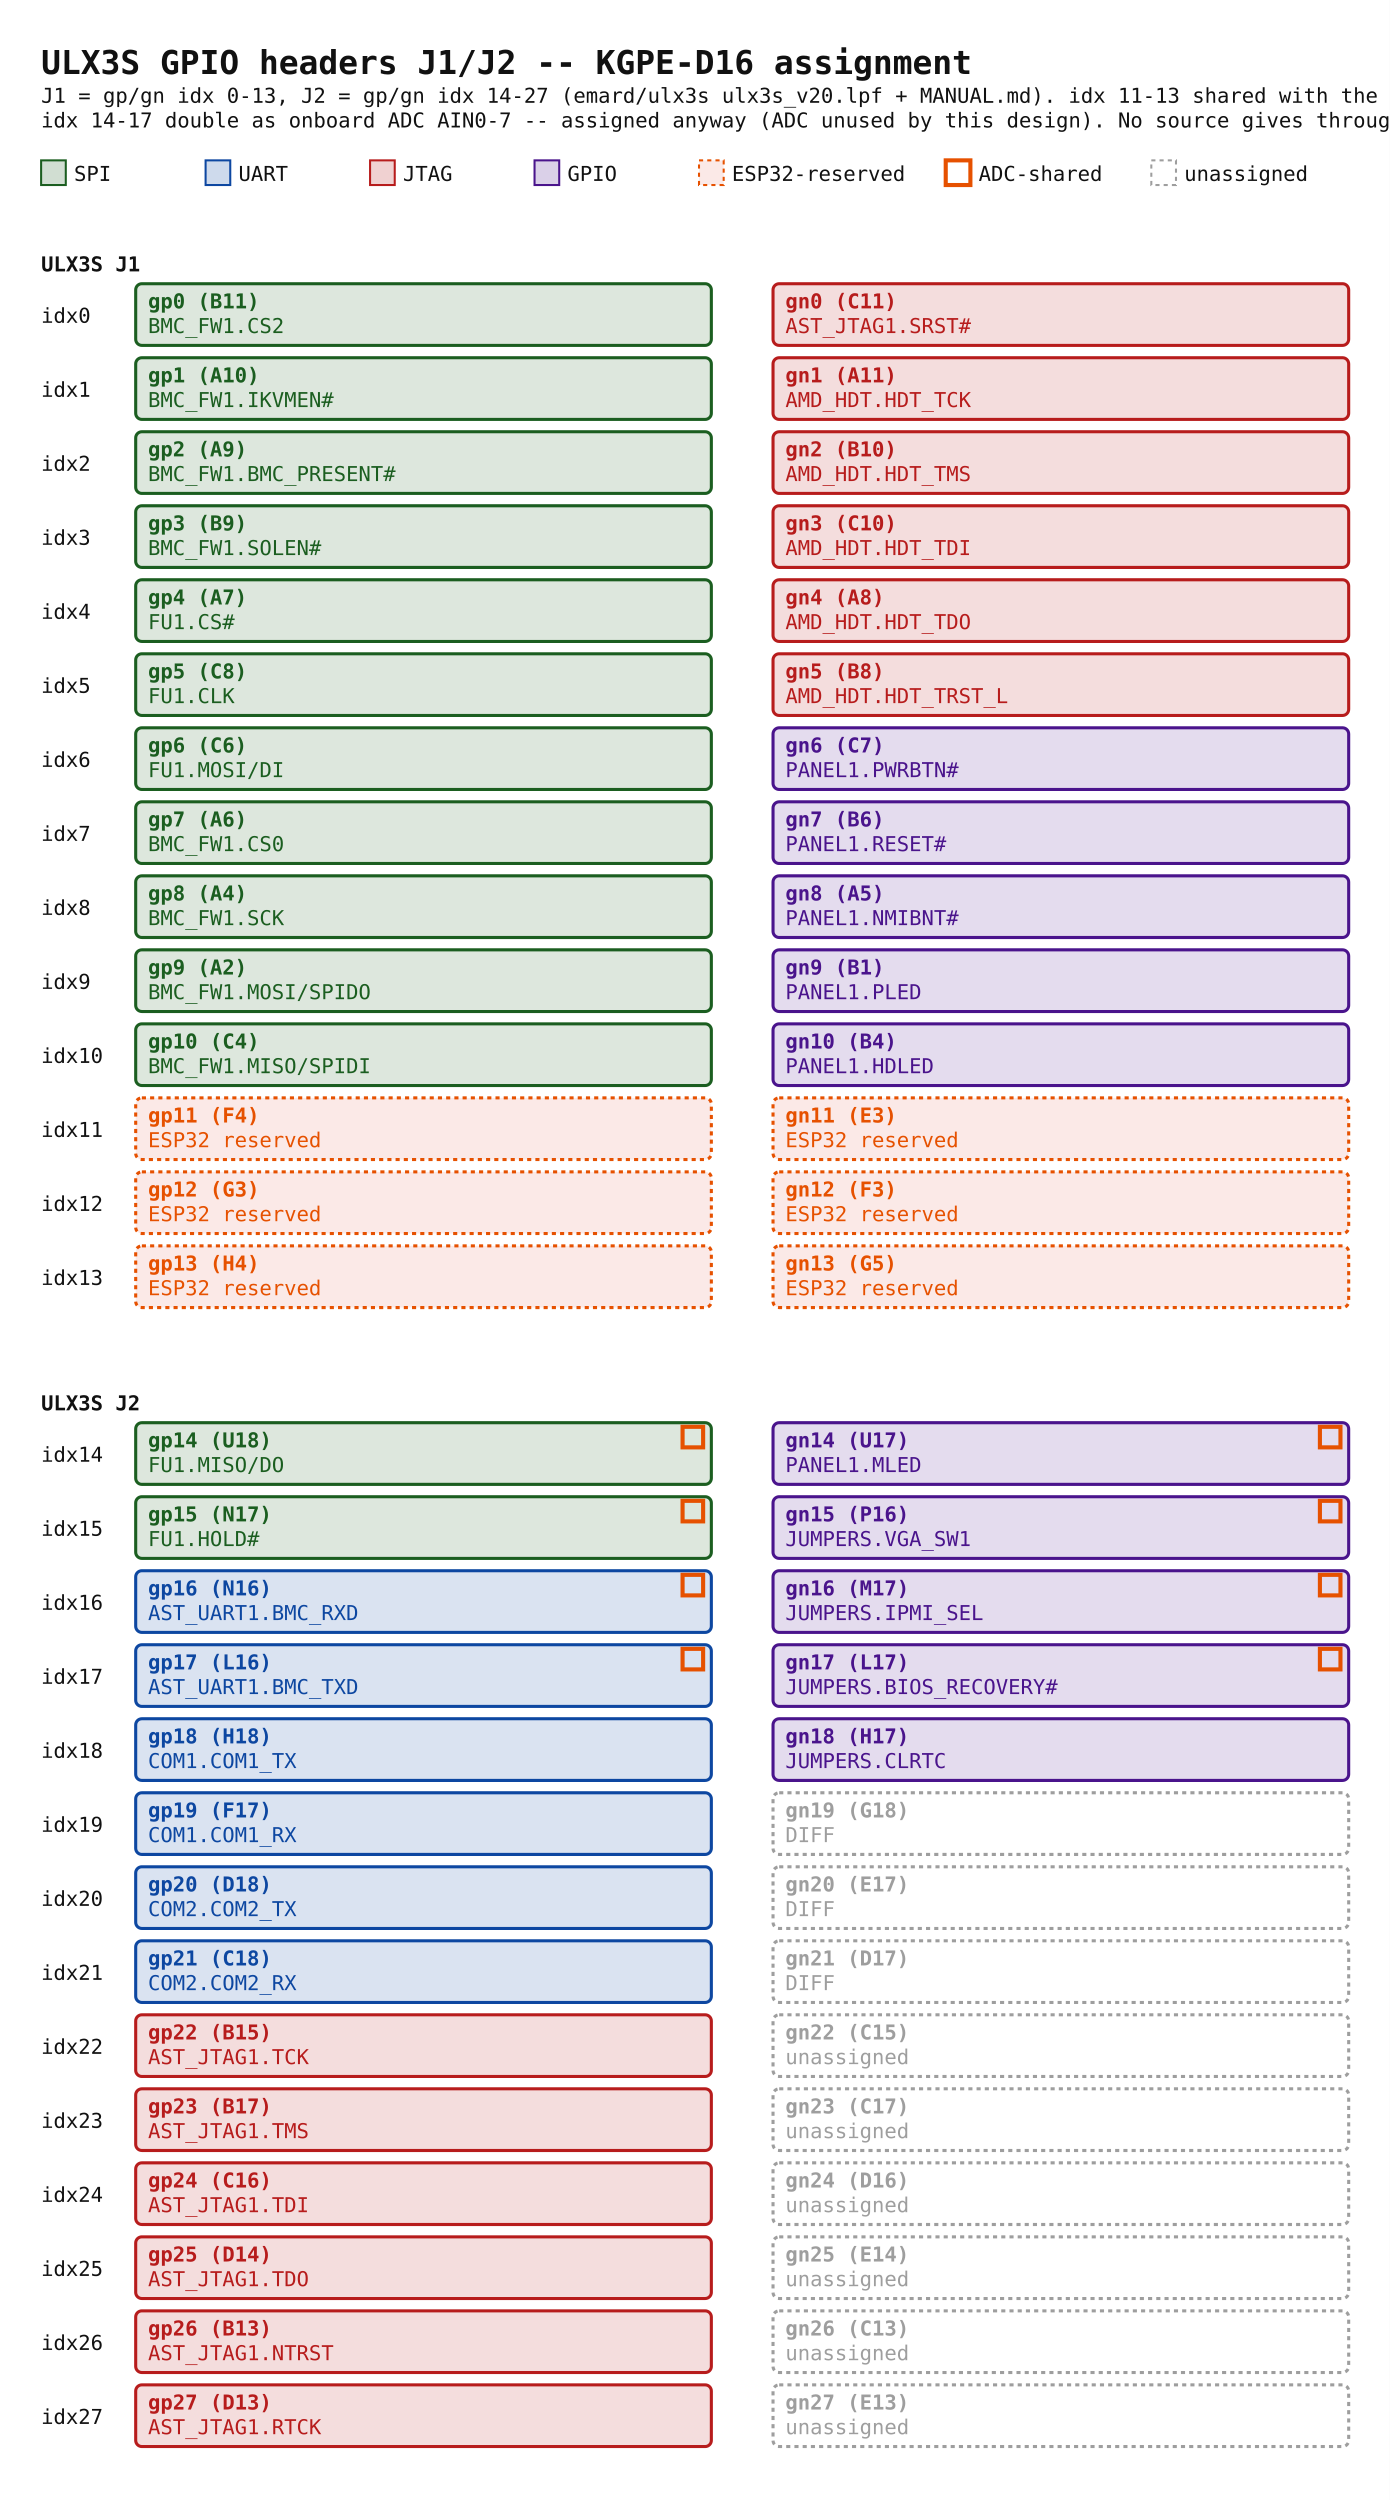
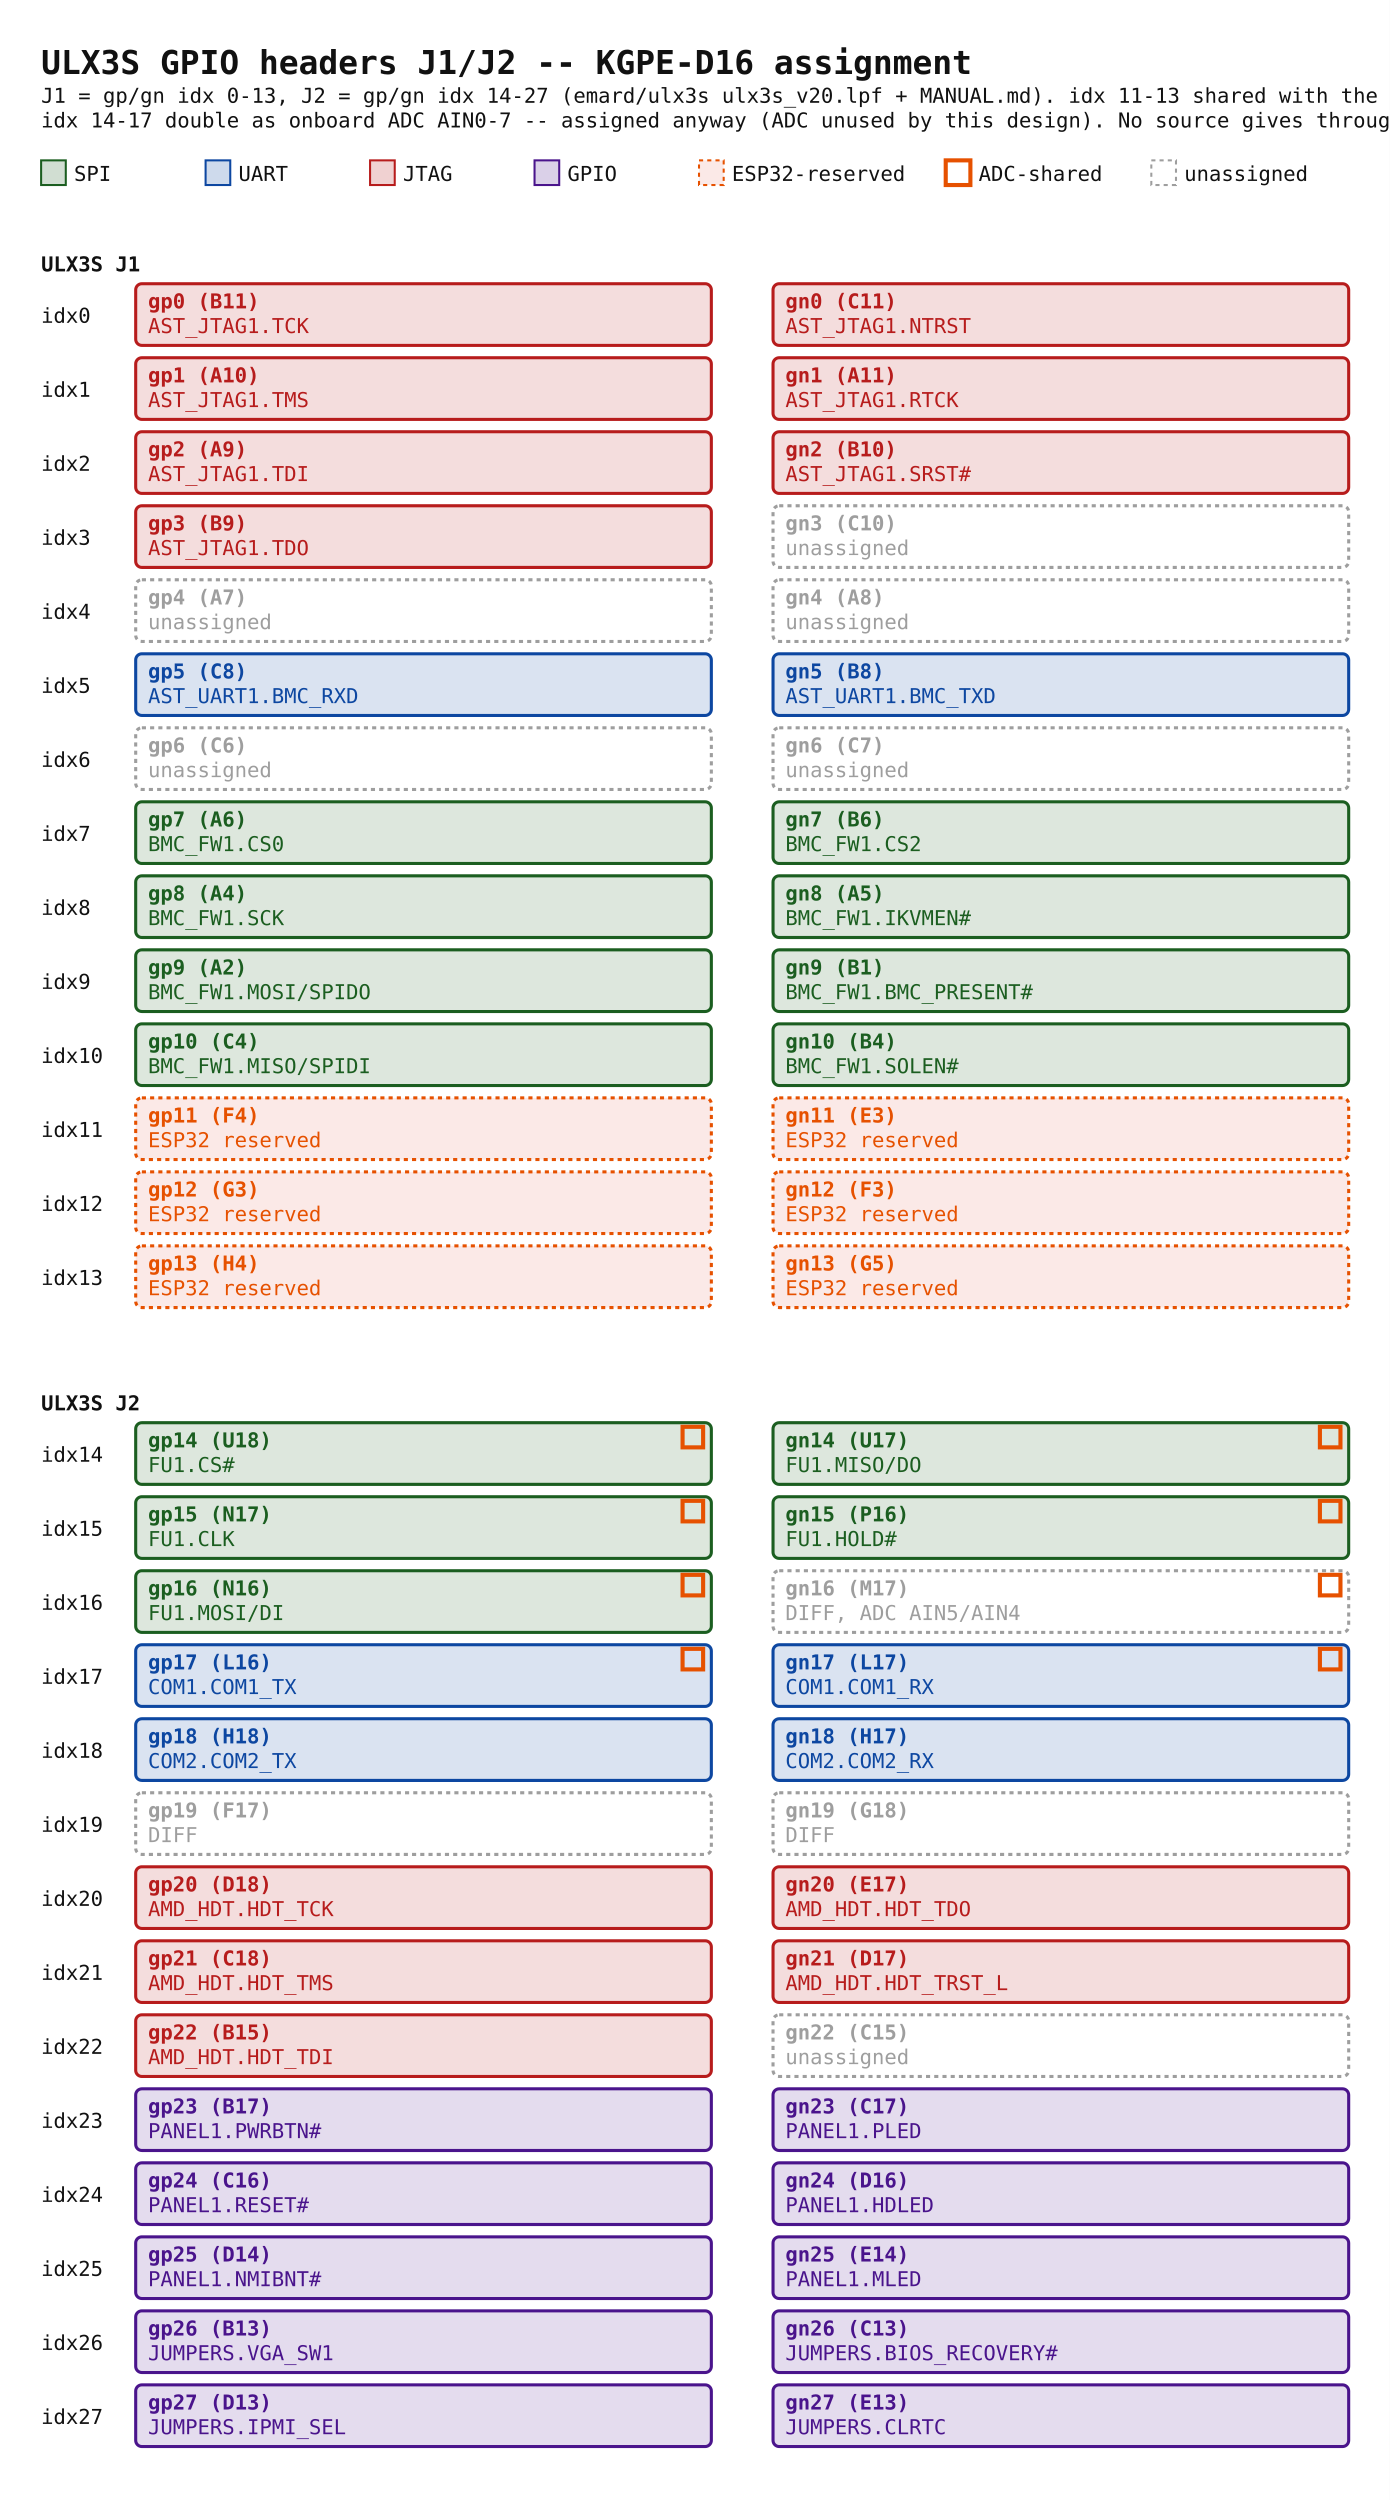
<svg xmlns="http://www.w3.org/2000/svg" width="676" height="1216" viewBox="0 0 676 1216" font-family="monospace" font-size="10">
  <rect x="0" y="0" width="676" height="1216" fill="#ffffff" />
  <text x="20" y="36" font-size="16" font-weight="bold" fill="#111111">ULX3S GPIO headers J1/J2 -- KGPE-D16 assignment</text>
  <text x="20" y="50" fill="#111111">J1 = gp/gn idx 0-13, J2 = gp/gn idx 14-27 (emard/ulx3s ulx3s_v20.lpf + MANUAL.md). idx 11-13 shared with the on-board ESP32 (excluded from the usable pool).</text>
  <text x="20" y="62" fill="#111111">idx 14-17 double as onboard ADC AIN0-7 -- assigned anyway (ADC unused by this design). No source gives through-hole pin numbers: confirm physical position against the silkscreen.</text>
  <rect x="20" y="78" width="12" height="12" fill="#1b5e20" fill-opacity="0.2" stroke="#1b5e20" />
  <text x="36" y="88" fill="#111111">SPI</text>
  <rect x="100" y="78" width="12" height="12" fill="#0d47a1" fill-opacity="0.2" stroke="#0d47a1" />
  <text x="116" y="88" fill="#111111">UART</text>
  <rect x="180" y="78" width="12" height="12" fill="#b71c1c" fill-opacity="0.2" stroke="#b71c1c" />
  <text x="196" y="88" fill="#111111">JTAG</text>
  <rect x="260" y="78" width="12" height="12" fill="#4a148c" fill-opacity="0.2" stroke="#4a148c" />
  <text x="276" y="88" fill="#111111">GPIO</text>
  <rect x="340" y="78" width="12" height="12" fill="#fbe9e7" stroke="#e65100" stroke-dasharray="2,2" />
  <text x="356" y="88" fill="#111111">ESP32-reserved</text>
  <rect x="460" y="78" width="12" height="12" fill="none" stroke="#e65100" stroke-width="2" />
  <text x="476" y="88" fill="#111111">ADC-shared</text>
  <rect x="560" y="78" width="12" height="12" fill="none" stroke="#9e9e9e" stroke-dasharray="2,2" />
  <text x="576" y="88" fill="#111111">unassigned</text>
  <text x="20" y="132" font-weight="bold" fill="#111111">ULX3S J1</text>
  <text x="20" y="157.0" fill="#111111">idx0</text>
-   <rect x="66" y="138" width="280" height="30" fill="#1b5e20" fill-opacity="0.15" stroke="#1b5e20" stroke-width="1.5" rx="3" />
-   <text x="72" y="150" fill="#1b5e20" font-weight="bold">gp0 (B11)</text>
-   <text x="72" y="162" fill="#1b5e20">BMC_FW1.CS2</text>
+   <rect x="66" y="138" width="280" height="30" fill="#b71c1c" fill-opacity="0.15" stroke="#b71c1c" stroke-width="1.5" rx="3" />
+   <text x="72" y="150" fill="#b71c1c" font-weight="bold">gp0 (B11)</text>
+   <text x="72" y="162" fill="#b71c1c">AST_JTAG1.TCK</text>
  <rect x="376" y="138" width="280" height="30" fill="#b71c1c" fill-opacity="0.15" stroke="#b71c1c" stroke-width="1.5" rx="3" />
  <text x="382" y="150" fill="#b71c1c" font-weight="bold">gn0 (C11)</text>
-   <text x="382" y="162" fill="#b71c1c">AST_JTAG1.SRST#</text>
+   <text x="382" y="162" fill="#b71c1c">AST_JTAG1.NTRST</text>
  <text x="20" y="193.0" fill="#111111">idx1</text>
-   <rect x="66" y="174" width="280" height="30" fill="#1b5e20" fill-opacity="0.15" stroke="#1b5e20" stroke-width="1.5" rx="3" />
-   <text x="72" y="186" fill="#1b5e20" font-weight="bold">gp1 (A10)</text>
-   <text x="72" y="198" fill="#1b5e20">BMC_FW1.IKVMEN#</text>
+   <rect x="66" y="174" width="280" height="30" fill="#b71c1c" fill-opacity="0.15" stroke="#b71c1c" stroke-width="1.5" rx="3" />
+   <text x="72" y="186" fill="#b71c1c" font-weight="bold">gp1 (A10)</text>
+   <text x="72" y="198" fill="#b71c1c">AST_JTAG1.TMS</text>
  <rect x="376" y="174" width="280" height="30" fill="#b71c1c" fill-opacity="0.15" stroke="#b71c1c" stroke-width="1.5" rx="3" />
  <text x="382" y="186" fill="#b71c1c" font-weight="bold">gn1 (A11)</text>
-   <text x="382" y="198" fill="#b71c1c">AMD_HDT.HDT_TCK</text>
+   <text x="382" y="198" fill="#b71c1c">AST_JTAG1.RTCK</text>
  <text x="20" y="229.0" fill="#111111">idx2</text>
-   <rect x="66" y="210" width="280" height="30" fill="#1b5e20" fill-opacity="0.15" stroke="#1b5e20" stroke-width="1.5" rx="3" />
-   <text x="72" y="222" fill="#1b5e20" font-weight="bold">gp2 (A9)</text>
-   <text x="72" y="234" fill="#1b5e20">BMC_FW1.BMC_PRESENT#</text>
+   <rect x="66" y="210" width="280" height="30" fill="#b71c1c" fill-opacity="0.15" stroke="#b71c1c" stroke-width="1.5" rx="3" />
+   <text x="72" y="222" fill="#b71c1c" font-weight="bold">gp2 (A9)</text>
+   <text x="72" y="234" fill="#b71c1c">AST_JTAG1.TDI</text>
  <rect x="376" y="210" width="280" height="30" fill="#b71c1c" fill-opacity="0.15" stroke="#b71c1c" stroke-width="1.5" rx="3" />
  <text x="382" y="222" fill="#b71c1c" font-weight="bold">gn2 (B10)</text>
-   <text x="382" y="234" fill="#b71c1c">AMD_HDT.HDT_TMS</text>
+   <text x="382" y="234" fill="#b71c1c">AST_JTAG1.SRST#</text>
  <text x="20" y="265.0" fill="#111111">idx3</text>
-   <rect x="66" y="246" width="280" height="30" fill="#1b5e20" fill-opacity="0.15" stroke="#1b5e20" stroke-width="1.5" rx="3" />
-   <text x="72" y="258" fill="#1b5e20" font-weight="bold">gp3 (B9)</text>
-   <text x="72" y="270" fill="#1b5e20">BMC_FW1.SOLEN#</text>
-   <rect x="376" y="246" width="280" height="30" fill="#b71c1c" fill-opacity="0.15" stroke="#b71c1c" stroke-width="1.5" rx="3" />
-   <text x="382" y="258" fill="#b71c1c" font-weight="bold">gn3 (C10)</text>
-   <text x="382" y="270" fill="#b71c1c">AMD_HDT.HDT_TDI</text>
+   <rect x="66" y="246" width="280" height="30" fill="#b71c1c" fill-opacity="0.15" stroke="#b71c1c" stroke-width="1.5" rx="3" />
+   <text x="72" y="258" fill="#b71c1c" font-weight="bold">gp3 (B9)</text>
+   <text x="72" y="270" fill="#b71c1c">AST_JTAG1.TDO</text>
+   <rect x="376" y="246" width="280" height="30" fill="none" stroke="#9e9e9e" stroke-width="1.5" stroke-dasharray="2,2" rx="3" />
+   <text x="382" y="258" fill="#9e9e9e" font-weight="bold">gn3 (C10)</text>
+   <text x="382" y="270" fill="#9e9e9e">unassigned</text>
  <text x="20" y="301.0" fill="#111111">idx4</text>
-   <rect x="66" y="282" width="280" height="30" fill="#1b5e20" fill-opacity="0.15" stroke="#1b5e20" stroke-width="1.5" rx="3" />
-   <text x="72" y="294" fill="#1b5e20" font-weight="bold">gp4 (A7)</text>
-   <text x="72" y="306" fill="#1b5e20">FU1.CS#</text>
-   <rect x="376" y="282" width="280" height="30" fill="#b71c1c" fill-opacity="0.15" stroke="#b71c1c" stroke-width="1.5" rx="3" />
-   <text x="382" y="294" fill="#b71c1c" font-weight="bold">gn4 (A8)</text>
-   <text x="382" y="306" fill="#b71c1c">AMD_HDT.HDT_TDO</text>
+   <rect x="66" y="282" width="280" height="30" fill="none" stroke="#9e9e9e" stroke-width="1.5" stroke-dasharray="2,2" rx="3" />
+   <text x="72" y="294" fill="#9e9e9e" font-weight="bold">gp4 (A7)</text>
+   <text x="72" y="306" fill="#9e9e9e">unassigned</text>
+   <rect x="376" y="282" width="280" height="30" fill="none" stroke="#9e9e9e" stroke-width="1.5" stroke-dasharray="2,2" rx="3" />
+   <text x="382" y="294" fill="#9e9e9e" font-weight="bold">gn4 (A8)</text>
+   <text x="382" y="306" fill="#9e9e9e">unassigned</text>
  <text x="20" y="337.0" fill="#111111">idx5</text>
-   <rect x="66" y="318" width="280" height="30" fill="#1b5e20" fill-opacity="0.15" stroke="#1b5e20" stroke-width="1.5" rx="3" />
-   <text x="72" y="330" fill="#1b5e20" font-weight="bold">gp5 (C8)</text>
-   <text x="72" y="342" fill="#1b5e20">FU1.CLK</text>
-   <rect x="376" y="318" width="280" height="30" fill="#b71c1c" fill-opacity="0.15" stroke="#b71c1c" stroke-width="1.5" rx="3" />
-   <text x="382" y="330" fill="#b71c1c" font-weight="bold">gn5 (B8)</text>
-   <text x="382" y="342" fill="#b71c1c">AMD_HDT.HDT_TRST_L</text>
+   <rect x="66" y="318" width="280" height="30" fill="#0d47a1" fill-opacity="0.15" stroke="#0d47a1" stroke-width="1.5" rx="3" />
+   <text x="72" y="330" fill="#0d47a1" font-weight="bold">gp5 (C8)</text>
+   <text x="72" y="342" fill="#0d47a1">AST_UART1.BMC_RXD</text>
+   <rect x="376" y="318" width="280" height="30" fill="#0d47a1" fill-opacity="0.15" stroke="#0d47a1" stroke-width="1.5" rx="3" />
+   <text x="382" y="330" fill="#0d47a1" font-weight="bold">gn5 (B8)</text>
+   <text x="382" y="342" fill="#0d47a1">AST_UART1.BMC_TXD</text>
  <text x="20" y="373.0" fill="#111111">idx6</text>
-   <rect x="66" y="354" width="280" height="30" fill="#1b5e20" fill-opacity="0.15" stroke="#1b5e20" stroke-width="1.5" rx="3" />
-   <text x="72" y="366" fill="#1b5e20" font-weight="bold">gp6 (C6)</text>
-   <text x="72" y="378" fill="#1b5e20">FU1.MOSI/DI</text>
-   <rect x="376" y="354" width="280" height="30" fill="#4a148c" fill-opacity="0.15" stroke="#4a148c" stroke-width="1.5" rx="3" />
-   <text x="382" y="366" fill="#4a148c" font-weight="bold">gn6 (C7)</text>
-   <text x="382" y="378" fill="#4a148c">PANEL1.PWRBTN#</text>
+   <rect x="66" y="354" width="280" height="30" fill="none" stroke="#9e9e9e" stroke-width="1.5" stroke-dasharray="2,2" rx="3" />
+   <text x="72" y="366" fill="#9e9e9e" font-weight="bold">gp6 (C6)</text>
+   <text x="72" y="378" fill="#9e9e9e">unassigned</text>
+   <rect x="376" y="354" width="280" height="30" fill="none" stroke="#9e9e9e" stroke-width="1.5" stroke-dasharray="2,2" rx="3" />
+   <text x="382" y="366" fill="#9e9e9e" font-weight="bold">gn6 (C7)</text>
+   <text x="382" y="378" fill="#9e9e9e">unassigned</text>
  <text x="20" y="409.0" fill="#111111">idx7</text>
  <rect x="66" y="390" width="280" height="30" fill="#1b5e20" fill-opacity="0.15" stroke="#1b5e20" stroke-width="1.5" rx="3" />
  <text x="72" y="402" fill="#1b5e20" font-weight="bold">gp7 (A6)</text>
  <text x="72" y="414" fill="#1b5e20">BMC_FW1.CS0</text>
-   <rect x="376" y="390" width="280" height="30" fill="#4a148c" fill-opacity="0.15" stroke="#4a148c" stroke-width="1.5" rx="3" />
-   <text x="382" y="402" fill="#4a148c" font-weight="bold">gn7 (B6)</text>
-   <text x="382" y="414" fill="#4a148c">PANEL1.RESET#</text>
+   <rect x="376" y="390" width="280" height="30" fill="#1b5e20" fill-opacity="0.15" stroke="#1b5e20" stroke-width="1.5" rx="3" />
+   <text x="382" y="402" fill="#1b5e20" font-weight="bold">gn7 (B6)</text>
+   <text x="382" y="414" fill="#1b5e20">BMC_FW1.CS2</text>
  <text x="20" y="445.0" fill="#111111">idx8</text>
  <rect x="66" y="426" width="280" height="30" fill="#1b5e20" fill-opacity="0.15" stroke="#1b5e20" stroke-width="1.5" rx="3" />
  <text x="72" y="438" fill="#1b5e20" font-weight="bold">gp8 (A4)</text>
  <text x="72" y="450" fill="#1b5e20">BMC_FW1.SCK</text>
-   <rect x="376" y="426" width="280" height="30" fill="#4a148c" fill-opacity="0.15" stroke="#4a148c" stroke-width="1.5" rx="3" />
-   <text x="382" y="438" fill="#4a148c" font-weight="bold">gn8 (A5)</text>
-   <text x="382" y="450" fill="#4a148c">PANEL1.NMIBNT#</text>
+   <rect x="376" y="426" width="280" height="30" fill="#1b5e20" fill-opacity="0.15" stroke="#1b5e20" stroke-width="1.5" rx="3" />
+   <text x="382" y="438" fill="#1b5e20" font-weight="bold">gn8 (A5)</text>
+   <text x="382" y="450" fill="#1b5e20">BMC_FW1.IKVMEN#</text>
  <text x="20" y="481.0" fill="#111111">idx9</text>
  <rect x="66" y="462" width="280" height="30" fill="#1b5e20" fill-opacity="0.15" stroke="#1b5e20" stroke-width="1.5" rx="3" />
  <text x="72" y="474" fill="#1b5e20" font-weight="bold">gp9 (A2)</text>
  <text x="72" y="486" fill="#1b5e20">BMC_FW1.MOSI/SPIDO</text>
-   <rect x="376" y="462" width="280" height="30" fill="#4a148c" fill-opacity="0.15" stroke="#4a148c" stroke-width="1.5" rx="3" />
-   <text x="382" y="474" fill="#4a148c" font-weight="bold">gn9 (B1)</text>
-   <text x="382" y="486" fill="#4a148c">PANEL1.PLED</text>
+   <rect x="376" y="462" width="280" height="30" fill="#1b5e20" fill-opacity="0.15" stroke="#1b5e20" stroke-width="1.5" rx="3" />
+   <text x="382" y="474" fill="#1b5e20" font-weight="bold">gn9 (B1)</text>
+   <text x="382" y="486" fill="#1b5e20">BMC_FW1.BMC_PRESENT#</text>
  <text x="20" y="517.0" fill="#111111">idx10</text>
  <rect x="66" y="498" width="280" height="30" fill="#1b5e20" fill-opacity="0.15" stroke="#1b5e20" stroke-width="1.5" rx="3" />
  <text x="72" y="510" fill="#1b5e20" font-weight="bold">gp10 (C4)</text>
  <text x="72" y="522" fill="#1b5e20">BMC_FW1.MISO/SPIDI</text>
-   <rect x="376" y="498" width="280" height="30" fill="#4a148c" fill-opacity="0.15" stroke="#4a148c" stroke-width="1.5" rx="3" />
-   <text x="382" y="510" fill="#4a148c" font-weight="bold">gn10 (B4)</text>
-   <text x="382" y="522" fill="#4a148c">PANEL1.HDLED</text>
+   <rect x="376" y="498" width="280" height="30" fill="#1b5e20" fill-opacity="0.15" stroke="#1b5e20" stroke-width="1.5" rx="3" />
+   <text x="382" y="510" fill="#1b5e20" font-weight="bold">gn10 (B4)</text>
+   <text x="382" y="522" fill="#1b5e20">BMC_FW1.SOLEN#</text>
  <text x="20" y="553.0" fill="#111111">idx11</text>
  <rect x="66" y="534" width="280" height="30" fill="#fbe9e7" stroke="#e65100" stroke-width="1.5" stroke-dasharray="2,2" rx="3" />
  <text x="72" y="546" fill="#e65100" font-weight="bold">gp11 (F4)</text>
  <text x="72" y="558" fill="#e65100">ESP32 reserved</text>
  <rect x="376" y="534" width="280" height="30" fill="#fbe9e7" stroke="#e65100" stroke-width="1.5" stroke-dasharray="2,2" rx="3" />
  <text x="382" y="546" fill="#e65100" font-weight="bold">gn11 (E3)</text>
  <text x="382" y="558" fill="#e65100">ESP32 reserved</text>
  <text x="20" y="589.0" fill="#111111">idx12</text>
  <rect x="66" y="570" width="280" height="30" fill="#fbe9e7" stroke="#e65100" stroke-width="1.5" stroke-dasharray="2,2" rx="3" />
  <text x="72" y="582" fill="#e65100" font-weight="bold">gp12 (G3)</text>
  <text x="72" y="594" fill="#e65100">ESP32 reserved</text>
  <rect x="376" y="570" width="280" height="30" fill="#fbe9e7" stroke="#e65100" stroke-width="1.5" stroke-dasharray="2,2" rx="3" />
  <text x="382" y="582" fill="#e65100" font-weight="bold">gn12 (F3)</text>
  <text x="382" y="594" fill="#e65100">ESP32 reserved</text>
  <text x="20" y="625.0" fill="#111111">idx13</text>
  <rect x="66" y="606" width="280" height="30" fill="#fbe9e7" stroke="#e65100" stroke-width="1.5" stroke-dasharray="2,2" rx="3" />
  <text x="72" y="618" fill="#e65100" font-weight="bold">gp13 (H4)</text>
  <text x="72" y="630" fill="#e65100">ESP32 reserved</text>
  <rect x="376" y="606" width="280" height="30" fill="#fbe9e7" stroke="#e65100" stroke-width="1.5" stroke-dasharray="2,2" rx="3" />
  <text x="382" y="618" fill="#e65100" font-weight="bold">gn13 (G5)</text>
  <text x="382" y="630" fill="#e65100">ESP32 reserved</text>
  <text x="20" y="686" font-weight="bold" fill="#111111">ULX3S J2</text>
  <text x="20" y="711.0" fill="#111111">idx14</text>
  <rect x="66" y="692" width="280" height="30" fill="#1b5e20" fill-opacity="0.15" stroke="#1b5e20" stroke-width="1.5" rx="3" />
  <text x="72" y="704" fill="#1b5e20" font-weight="bold">gp14 (U18)</text>
-   <text x="72" y="716" fill="#1b5e20">FU1.MISO/DO</text>
+   <text x="72" y="716" fill="#1b5e20">FU1.CS#</text>
  <rect x="332" y="694" width="10" height="10" fill="none" stroke="#e65100" stroke-width="2" />
-   <rect x="376" y="692" width="280" height="30" fill="#4a148c" fill-opacity="0.15" stroke="#4a148c" stroke-width="1.5" rx="3" />
-   <text x="382" y="704" fill="#4a148c" font-weight="bold">gn14 (U17)</text>
-   <text x="382" y="716" fill="#4a148c">PANEL1.MLED</text>
+   <rect x="376" y="692" width="280" height="30" fill="#1b5e20" fill-opacity="0.15" stroke="#1b5e20" stroke-width="1.5" rx="3" />
+   <text x="382" y="704" fill="#1b5e20" font-weight="bold">gn14 (U17)</text>
+   <text x="382" y="716" fill="#1b5e20">FU1.MISO/DO</text>
  <rect x="642" y="694" width="10" height="10" fill="none" stroke="#e65100" stroke-width="2" />
  <text x="20" y="747.0" fill="#111111">idx15</text>
  <rect x="66" y="728" width="280" height="30" fill="#1b5e20" fill-opacity="0.15" stroke="#1b5e20" stroke-width="1.5" rx="3" />
  <text x="72" y="740" fill="#1b5e20" font-weight="bold">gp15 (N17)</text>
-   <text x="72" y="752" fill="#1b5e20">FU1.HOLD#</text>
+   <text x="72" y="752" fill="#1b5e20">FU1.CLK</text>
  <rect x="332" y="730" width="10" height="10" fill="none" stroke="#e65100" stroke-width="2" />
-   <rect x="376" y="728" width="280" height="30" fill="#4a148c" fill-opacity="0.15" stroke="#4a148c" stroke-width="1.5" rx="3" />
-   <text x="382" y="740" fill="#4a148c" font-weight="bold">gn15 (P16)</text>
-   <text x="382" y="752" fill="#4a148c">JUMPERS.VGA_SW1</text>
+   <rect x="376" y="728" width="280" height="30" fill="#1b5e20" fill-opacity="0.15" stroke="#1b5e20" stroke-width="1.5" rx="3" />
+   <text x="382" y="740" fill="#1b5e20" font-weight="bold">gn15 (P16)</text>
+   <text x="382" y="752" fill="#1b5e20">FU1.HOLD#</text>
  <rect x="642" y="730" width="10" height="10" fill="none" stroke="#e65100" stroke-width="2" />
  <text x="20" y="783.0" fill="#111111">idx16</text>
-   <rect x="66" y="764" width="280" height="30" fill="#0d47a1" fill-opacity="0.15" stroke="#0d47a1" stroke-width="1.5" rx="3" />
-   <text x="72" y="776" fill="#0d47a1" font-weight="bold">gp16 (N16)</text>
-   <text x="72" y="788" fill="#0d47a1">AST_UART1.BMC_RXD</text>
+   <rect x="66" y="764" width="280" height="30" fill="#1b5e20" fill-opacity="0.15" stroke="#1b5e20" stroke-width="1.5" rx="3" />
+   <text x="72" y="776" fill="#1b5e20" font-weight="bold">gp16 (N16)</text>
+   <text x="72" y="788" fill="#1b5e20">FU1.MOSI/DI</text>
  <rect x="332" y="766" width="10" height="10" fill="none" stroke="#e65100" stroke-width="2" />
-   <rect x="376" y="764" width="280" height="30" fill="#4a148c" fill-opacity="0.15" stroke="#4a148c" stroke-width="1.5" rx="3" />
-   <text x="382" y="776" fill="#4a148c" font-weight="bold">gn16 (M17)</text>
-   <text x="382" y="788" fill="#4a148c">JUMPERS.IPMI_SEL</text>
+   <rect x="376" y="764" width="280" height="30" fill="none" stroke="#9e9e9e" stroke-width="1.5" stroke-dasharray="2,2" rx="3" />
+   <text x="382" y="776" fill="#9e9e9e" font-weight="bold">gn16 (M17)</text>
+   <text x="382" y="788" fill="#9e9e9e">DIFF, ADC AIN5/AIN4</text>
  <rect x="642" y="766" width="10" height="10" fill="none" stroke="#e65100" stroke-width="2" />
  <text x="20" y="819.0" fill="#111111">idx17</text>
  <rect x="66" y="800" width="280" height="30" fill="#0d47a1" fill-opacity="0.15" stroke="#0d47a1" stroke-width="1.5" rx="3" />
  <text x="72" y="812" fill="#0d47a1" font-weight="bold">gp17 (L16)</text>
-   <text x="72" y="824" fill="#0d47a1">AST_UART1.BMC_TXD</text>
+   <text x="72" y="824" fill="#0d47a1">COM1.COM1_TX</text>
  <rect x="332" y="802" width="10" height="10" fill="none" stroke="#e65100" stroke-width="2" />
-   <rect x="376" y="800" width="280" height="30" fill="#4a148c" fill-opacity="0.15" stroke="#4a148c" stroke-width="1.5" rx="3" />
-   <text x="382" y="812" fill="#4a148c" font-weight="bold">gn17 (L17)</text>
-   <text x="382" y="824" fill="#4a148c">JUMPERS.BIOS_RECOVERY#</text>
+   <rect x="376" y="800" width="280" height="30" fill="#0d47a1" fill-opacity="0.15" stroke="#0d47a1" stroke-width="1.5" rx="3" />
+   <text x="382" y="812" fill="#0d47a1" font-weight="bold">gn17 (L17)</text>
+   <text x="382" y="824" fill="#0d47a1">COM1.COM1_RX</text>
  <rect x="642" y="802" width="10" height="10" fill="none" stroke="#e65100" stroke-width="2" />
  <text x="20" y="855.0" fill="#111111">idx18</text>
  <rect x="66" y="836" width="280" height="30" fill="#0d47a1" fill-opacity="0.15" stroke="#0d47a1" stroke-width="1.5" rx="3" />
  <text x="72" y="848" fill="#0d47a1" font-weight="bold">gp18 (H18)</text>
-   <text x="72" y="860" fill="#0d47a1">COM1.COM1_TX</text>
-   <rect x="376" y="836" width="280" height="30" fill="#4a148c" fill-opacity="0.15" stroke="#4a148c" stroke-width="1.5" rx="3" />
-   <text x="382" y="848" fill="#4a148c" font-weight="bold">gn18 (H17)</text>
-   <text x="382" y="860" fill="#4a148c">JUMPERS.CLRTC</text>
+   <text x="72" y="860" fill="#0d47a1">COM2.COM2_TX</text>
+   <rect x="376" y="836" width="280" height="30" fill="#0d47a1" fill-opacity="0.15" stroke="#0d47a1" stroke-width="1.5" rx="3" />
+   <text x="382" y="848" fill="#0d47a1" font-weight="bold">gn18 (H17)</text>
+   <text x="382" y="860" fill="#0d47a1">COM2.COM2_RX</text>
  <text x="20" y="891.0" fill="#111111">idx19</text>
-   <rect x="66" y="872" width="280" height="30" fill="#0d47a1" fill-opacity="0.15" stroke="#0d47a1" stroke-width="1.5" rx="3" />
-   <text x="72" y="884" fill="#0d47a1" font-weight="bold">gp19 (F17)</text>
-   <text x="72" y="896" fill="#0d47a1">COM1.COM1_RX</text>
+   <rect x="66" y="872" width="280" height="30" fill="none" stroke="#9e9e9e" stroke-width="1.5" stroke-dasharray="2,2" rx="3" />
+   <text x="72" y="884" fill="#9e9e9e" font-weight="bold">gp19 (F17)</text>
+   <text x="72" y="896" fill="#9e9e9e">DIFF</text>
  <rect x="376" y="872" width="280" height="30" fill="none" stroke="#9e9e9e" stroke-width="1.5" stroke-dasharray="2,2" rx="3" />
  <text x="382" y="884" fill="#9e9e9e" font-weight="bold">gn19 (G18)</text>
  <text x="382" y="896" fill="#9e9e9e">DIFF</text>
  <text x="20" y="927.0" fill="#111111">idx20</text>
-   <rect x="66" y="908" width="280" height="30" fill="#0d47a1" fill-opacity="0.15" stroke="#0d47a1" stroke-width="1.5" rx="3" />
-   <text x="72" y="920" fill="#0d47a1" font-weight="bold">gp20 (D18)</text>
-   <text x="72" y="932" fill="#0d47a1">COM2.COM2_TX</text>
-   <rect x="376" y="908" width="280" height="30" fill="none" stroke="#9e9e9e" stroke-width="1.5" stroke-dasharray="2,2" rx="3" />
-   <text x="382" y="920" fill="#9e9e9e" font-weight="bold">gn20 (E17)</text>
-   <text x="382" y="932" fill="#9e9e9e">DIFF</text>
+   <rect x="66" y="908" width="280" height="30" fill="#b71c1c" fill-opacity="0.15" stroke="#b71c1c" stroke-width="1.5" rx="3" />
+   <text x="72" y="920" fill="#b71c1c" font-weight="bold">gp20 (D18)</text>
+   <text x="72" y="932" fill="#b71c1c">AMD_HDT.HDT_TCK</text>
+   <rect x="376" y="908" width="280" height="30" fill="#b71c1c" fill-opacity="0.15" stroke="#b71c1c" stroke-width="1.5" rx="3" />
+   <text x="382" y="920" fill="#b71c1c" font-weight="bold">gn20 (E17)</text>
+   <text x="382" y="932" fill="#b71c1c">AMD_HDT.HDT_TDO</text>
  <text x="20" y="963.0" fill="#111111">idx21</text>
-   <rect x="66" y="944" width="280" height="30" fill="#0d47a1" fill-opacity="0.15" stroke="#0d47a1" stroke-width="1.5" rx="3" />
-   <text x="72" y="956" fill="#0d47a1" font-weight="bold">gp21 (C18)</text>
-   <text x="72" y="968" fill="#0d47a1">COM2.COM2_RX</text>
-   <rect x="376" y="944" width="280" height="30" fill="none" stroke="#9e9e9e" stroke-width="1.5" stroke-dasharray="2,2" rx="3" />
-   <text x="382" y="956" fill="#9e9e9e" font-weight="bold">gn21 (D17)</text>
-   <text x="382" y="968" fill="#9e9e9e">DIFF</text>
+   <rect x="66" y="944" width="280" height="30" fill="#b71c1c" fill-opacity="0.15" stroke="#b71c1c" stroke-width="1.5" rx="3" />
+   <text x="72" y="956" fill="#b71c1c" font-weight="bold">gp21 (C18)</text>
+   <text x="72" y="968" fill="#b71c1c">AMD_HDT.HDT_TMS</text>
+   <rect x="376" y="944" width="280" height="30" fill="#b71c1c" fill-opacity="0.15" stroke="#b71c1c" stroke-width="1.5" rx="3" />
+   <text x="382" y="956" fill="#b71c1c" font-weight="bold">gn21 (D17)</text>
+   <text x="382" y="968" fill="#b71c1c">AMD_HDT.HDT_TRST_L</text>
  <text x="20" y="999.0" fill="#111111">idx22</text>
  <rect x="66" y="980" width="280" height="30" fill="#b71c1c" fill-opacity="0.15" stroke="#b71c1c" stroke-width="1.5" rx="3" />
  <text x="72" y="992" fill="#b71c1c" font-weight="bold">gp22 (B15)</text>
-   <text x="72" y="1004" fill="#b71c1c">AST_JTAG1.TCK</text>
+   <text x="72" y="1004" fill="#b71c1c">AMD_HDT.HDT_TDI</text>
  <rect x="376" y="980" width="280" height="30" fill="none" stroke="#9e9e9e" stroke-width="1.5" stroke-dasharray="2,2" rx="3" />
  <text x="382" y="992" fill="#9e9e9e" font-weight="bold">gn22 (C15)</text>
  <text x="382" y="1004" fill="#9e9e9e">unassigned</text>
  <text x="20" y="1035.0" fill="#111111">idx23</text>
-   <rect x="66" y="1016" width="280" height="30" fill="#b71c1c" fill-opacity="0.15" stroke="#b71c1c" stroke-width="1.5" rx="3" />
-   <text x="72" y="1028" fill="#b71c1c" font-weight="bold">gp23 (B17)</text>
-   <text x="72" y="1040" fill="#b71c1c">AST_JTAG1.TMS</text>
-   <rect x="376" y="1016" width="280" height="30" fill="none" stroke="#9e9e9e" stroke-width="1.5" stroke-dasharray="2,2" rx="3" />
-   <text x="382" y="1028" fill="#9e9e9e" font-weight="bold">gn23 (C17)</text>
-   <text x="382" y="1040" fill="#9e9e9e">unassigned</text>
+   <rect x="66" y="1016" width="280" height="30" fill="#4a148c" fill-opacity="0.15" stroke="#4a148c" stroke-width="1.5" rx="3" />
+   <text x="72" y="1028" fill="#4a148c" font-weight="bold">gp23 (B17)</text>
+   <text x="72" y="1040" fill="#4a148c">PANEL1.PWRBTN#</text>
+   <rect x="376" y="1016" width="280" height="30" fill="#4a148c" fill-opacity="0.15" stroke="#4a148c" stroke-width="1.5" rx="3" />
+   <text x="382" y="1028" fill="#4a148c" font-weight="bold">gn23 (C17)</text>
+   <text x="382" y="1040" fill="#4a148c">PANEL1.PLED</text>
  <text x="20" y="1071.0" fill="#111111">idx24</text>
-   <rect x="66" y="1052" width="280" height="30" fill="#b71c1c" fill-opacity="0.15" stroke="#b71c1c" stroke-width="1.5" rx="3" />
-   <text x="72" y="1064" fill="#b71c1c" font-weight="bold">gp24 (C16)</text>
-   <text x="72" y="1076" fill="#b71c1c">AST_JTAG1.TDI</text>
-   <rect x="376" y="1052" width="280" height="30" fill="none" stroke="#9e9e9e" stroke-width="1.5" stroke-dasharray="2,2" rx="3" />
-   <text x="382" y="1064" fill="#9e9e9e" font-weight="bold">gn24 (D16)</text>
-   <text x="382" y="1076" fill="#9e9e9e">unassigned</text>
+   <rect x="66" y="1052" width="280" height="30" fill="#4a148c" fill-opacity="0.15" stroke="#4a148c" stroke-width="1.5" rx="3" />
+   <text x="72" y="1064" fill="#4a148c" font-weight="bold">gp24 (C16)</text>
+   <text x="72" y="1076" fill="#4a148c">PANEL1.RESET#</text>
+   <rect x="376" y="1052" width="280" height="30" fill="#4a148c" fill-opacity="0.15" stroke="#4a148c" stroke-width="1.5" rx="3" />
+   <text x="382" y="1064" fill="#4a148c" font-weight="bold">gn24 (D16)</text>
+   <text x="382" y="1076" fill="#4a148c">PANEL1.HDLED</text>
  <text x="20" y="1107.0" fill="#111111">idx25</text>
-   <rect x="66" y="1088" width="280" height="30" fill="#b71c1c" fill-opacity="0.15" stroke="#b71c1c" stroke-width="1.5" rx="3" />
-   <text x="72" y="1100" fill="#b71c1c" font-weight="bold">gp25 (D14)</text>
-   <text x="72" y="1112" fill="#b71c1c">AST_JTAG1.TDO</text>
-   <rect x="376" y="1088" width="280" height="30" fill="none" stroke="#9e9e9e" stroke-width="1.5" stroke-dasharray="2,2" rx="3" />
-   <text x="382" y="1100" fill="#9e9e9e" font-weight="bold">gn25 (E14)</text>
-   <text x="382" y="1112" fill="#9e9e9e">unassigned</text>
+   <rect x="66" y="1088" width="280" height="30" fill="#4a148c" fill-opacity="0.15" stroke="#4a148c" stroke-width="1.5" rx="3" />
+   <text x="72" y="1100" fill="#4a148c" font-weight="bold">gp25 (D14)</text>
+   <text x="72" y="1112" fill="#4a148c">PANEL1.NMIBNT#</text>
+   <rect x="376" y="1088" width="280" height="30" fill="#4a148c" fill-opacity="0.15" stroke="#4a148c" stroke-width="1.5" rx="3" />
+   <text x="382" y="1100" fill="#4a148c" font-weight="bold">gn25 (E14)</text>
+   <text x="382" y="1112" fill="#4a148c">PANEL1.MLED</text>
  <text x="20" y="1143.0" fill="#111111">idx26</text>
-   <rect x="66" y="1124" width="280" height="30" fill="#b71c1c" fill-opacity="0.15" stroke="#b71c1c" stroke-width="1.5" rx="3" />
-   <text x="72" y="1136" fill="#b71c1c" font-weight="bold">gp26 (B13)</text>
-   <text x="72" y="1148" fill="#b71c1c">AST_JTAG1.NTRST</text>
-   <rect x="376" y="1124" width="280" height="30" fill="none" stroke="#9e9e9e" stroke-width="1.5" stroke-dasharray="2,2" rx="3" />
-   <text x="382" y="1136" fill="#9e9e9e" font-weight="bold">gn26 (C13)</text>
-   <text x="382" y="1148" fill="#9e9e9e">unassigned</text>
+   <rect x="66" y="1124" width="280" height="30" fill="#4a148c" fill-opacity="0.15" stroke="#4a148c" stroke-width="1.5" rx="3" />
+   <text x="72" y="1136" fill="#4a148c" font-weight="bold">gp26 (B13)</text>
+   <text x="72" y="1148" fill="#4a148c">JUMPERS.VGA_SW1</text>
+   <rect x="376" y="1124" width="280" height="30" fill="#4a148c" fill-opacity="0.15" stroke="#4a148c" stroke-width="1.5" rx="3" />
+   <text x="382" y="1136" fill="#4a148c" font-weight="bold">gn26 (C13)</text>
+   <text x="382" y="1148" fill="#4a148c">JUMPERS.BIOS_RECOVERY#</text>
  <text x="20" y="1179.0" fill="#111111">idx27</text>
-   <rect x="66" y="1160" width="280" height="30" fill="#b71c1c" fill-opacity="0.15" stroke="#b71c1c" stroke-width="1.5" rx="3" />
-   <text x="72" y="1172" fill="#b71c1c" font-weight="bold">gp27 (D13)</text>
-   <text x="72" y="1184" fill="#b71c1c">AST_JTAG1.RTCK</text>
-   <rect x="376" y="1160" width="280" height="30" fill="none" stroke="#9e9e9e" stroke-width="1.5" stroke-dasharray="2,2" rx="3" />
-   <text x="382" y="1172" fill="#9e9e9e" font-weight="bold">gn27 (E13)</text>
-   <text x="382" y="1184" fill="#9e9e9e">unassigned</text>
+   <rect x="66" y="1160" width="280" height="30" fill="#4a148c" fill-opacity="0.15" stroke="#4a148c" stroke-width="1.5" rx="3" />
+   <text x="72" y="1172" fill="#4a148c" font-weight="bold">gp27 (D13)</text>
+   <text x="72" y="1184" fill="#4a148c">JUMPERS.IPMI_SEL</text>
+   <rect x="376" y="1160" width="280" height="30" fill="#4a148c" fill-opacity="0.15" stroke="#4a148c" stroke-width="1.5" rx="3" />
+   <text x="382" y="1172" fill="#4a148c" font-weight="bold">gn27 (E13)</text>
+   <text x="382" y="1184" fill="#4a148c">JUMPERS.CLRTC</text>
</svg>
